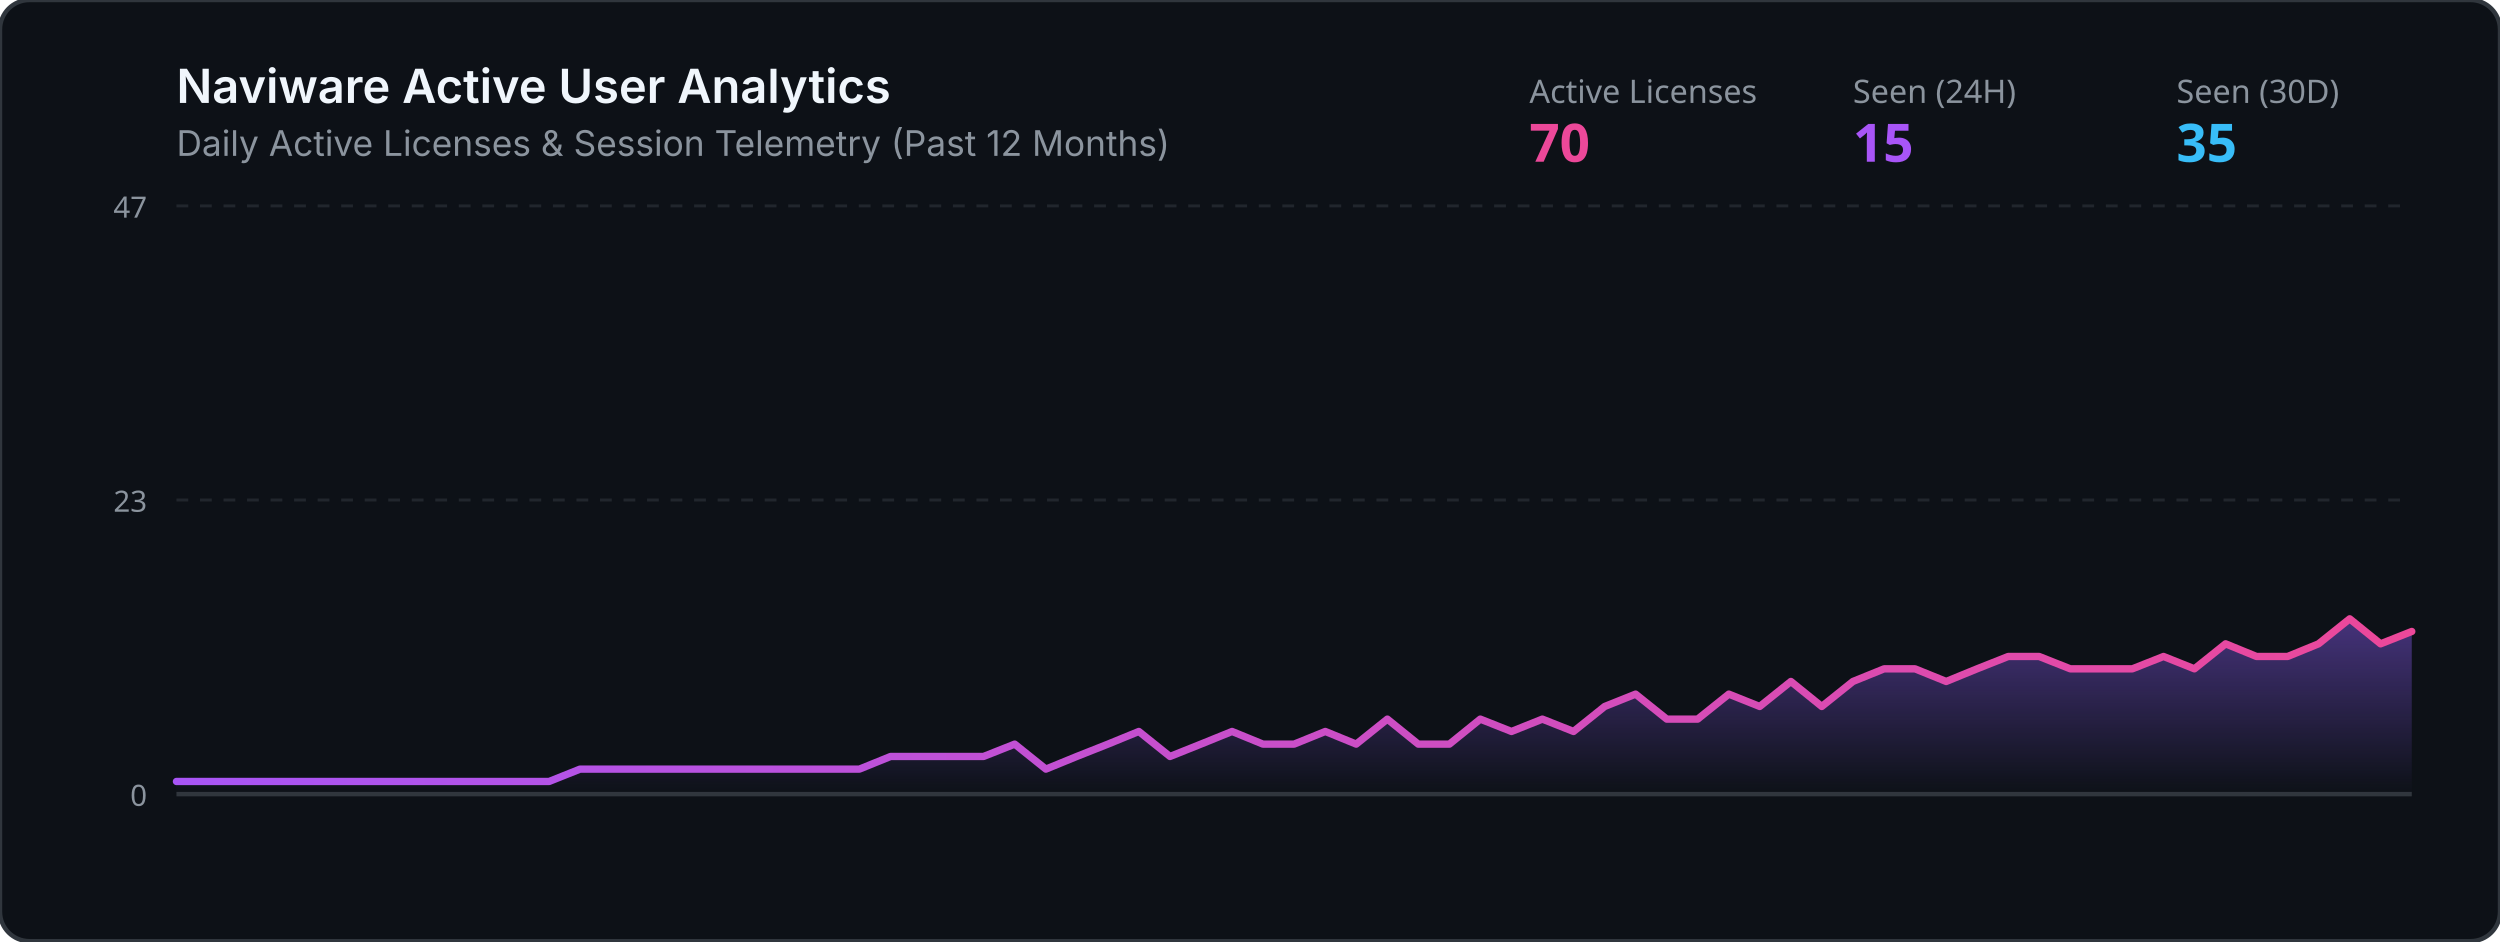
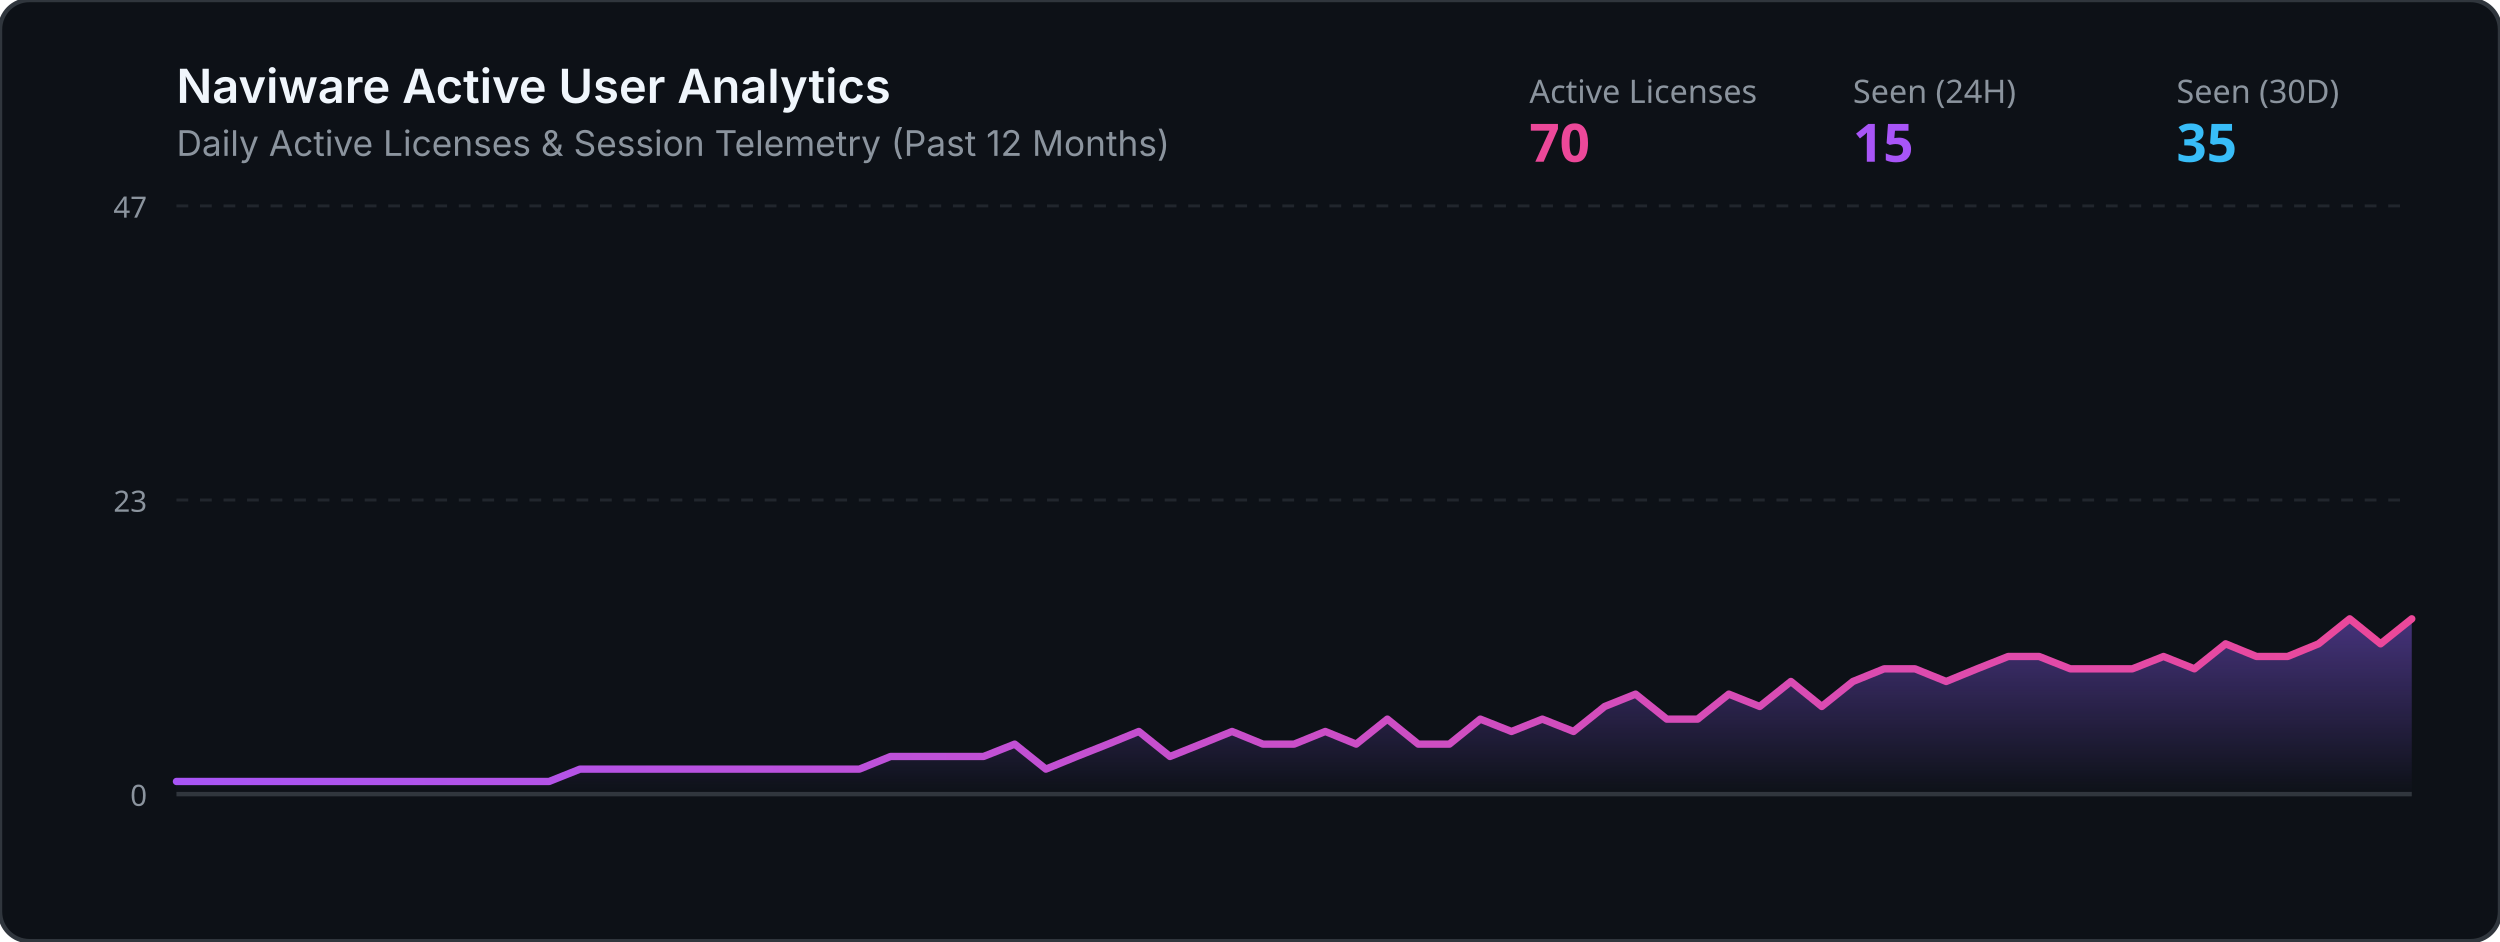
<svg xmlns="http://www.w3.org/2000/svg" viewBox="0 0 850 320" width="100%" height="320">
  <defs>
    <linearGradient id="grad" x1="0%" y1="0%" x2="0%" y2="100%">
      <stop offset="0%" stop-color="#8b5cf6" stop-opacity="0.45" />
      <stop offset="100%" stop-color="#8b5cf6" stop-opacity="0.0" />
    </linearGradient>
    <linearGradient id="lineGrad" x1="0%" y1="0%" x2="100%" y2="0%">
      <stop offset="0%" stop-color="#a855f7" />
      <stop offset="100%" stop-color="#ec4899" />
    </linearGradient>
  </defs>
  <rect width="850" height="320" rx="10" fill="#0d1117" stroke="#30363d" stroke-width="1.5" />
  <text x="60" y="35" fill="#f0f6fc" font-family="-apple-system,BlinkMacSystemFont,Segoe UI,sans-serif" font-size="16" font-weight="600">Naviware Active User Analytics</text>
  <text x="60" y="53" fill="#8b949e" font-family="-apple-system,BlinkMacSystemFont,Segoe UI,sans-serif" font-size="12">Daily Active Licenses &amp; Session Telemetry (Past 12 Months)</text>
  <text x="520" y="35" fill="#8b949e" font-family="sans-serif" font-size="11">Active Licenses</text>
  <text x="520" y="55" fill="#ec4899" font-family="sans-serif" font-size="18" font-weight="bold">70</text>
  <text x="630" y="35" fill="#8b949e" font-family="sans-serif" font-size="11">Seen (24H)</text>
  <text x="630" y="55" fill="#a855f7" font-family="sans-serif" font-size="18" font-weight="bold">15</text>
  <text x="740" y="35" fill="#8b949e" font-family="sans-serif" font-size="11">Seen (30D)</text>
  <text x="740" y="55" fill="#38bdf8" font-family="sans-serif" font-size="18" font-weight="bold">35</text>
  <line x1="60" y1="70" x2="820" y2="70" stroke="#21262d" stroke-width="1" stroke-dasharray="4" />
  <line x1="60" y1="170.0" x2="820" y2="170.0" stroke="#21262d" stroke-width="1" stroke-dasharray="4" />
  <line x1="60" y1="270" x2="820" y2="270" stroke="#30363d" stroke-width="1.5" />
  <text x="50" y="74" fill="#8b949e" font-family="sans-serif" font-size="10" text-anchor="end">47</text>
  <text x="50" y="174.0" fill="#8b949e" font-family="sans-serif" font-size="10" text-anchor="end">23</text>
  <text x="50" y="274" fill="#8b949e" font-family="sans-serif" font-size="10" text-anchor="end">0</text>
-   <polygon points="60,270 60.0,265.7 70.6,265.7 81.1,265.7 91.7,265.7 102.2,265.7 112.8,265.7 123.3,265.7 133.9,265.7 144.4,265.7 155.0,265.7 165.6,265.7 176.1,265.7 186.7,265.7 197.2,261.5 207.8,261.5 218.3,261.5 228.9,261.5 239.4,261.5 250.0,261.5 260.6,261.5 271.1,261.5 281.7,261.5 292.2,261.5 302.8,257.2 313.3,257.2 323.9,257.2 334.4,257.2 345.0,253.0 355.6,261.5 366.1,257.2 376.7,253.0 387.2,248.7 397.8,257.2 408.3,253.0 418.9,248.7 429.4,253.0 440.0,253.0 450.6,248.7 461.1,253.0 471.7,244.5 482.2,253.0 492.8,253.0 503.3,244.5 513.9,248.7 524.4,244.5 535.0,248.7 545.6,240.2 556.1,236.0 566.7,244.5 577.2,244.5 587.8,236.0 598.3,240.2 608.9,231.7 619.4,240.2 630.0,231.7 640.6,227.4 651.1,227.4 661.7,231.7 672.2,227.4 682.8,223.2 693.3,223.2 703.9,227.4 714.4,227.4 725.0,227.4 735.6,223.2 746.1,227.4 756.7,218.9 767.2,223.2 777.8,223.2 788.3,218.9 798.9,210.4 809.4,218.9 820.0,214.7 820,270" fill="url(#grad)" />
-   <polyline points="60.0,265.7 70.6,265.7 81.1,265.7 91.7,265.7 102.2,265.7 112.8,265.7 123.3,265.7 133.9,265.7 144.4,265.7 155.0,265.7 165.6,265.7 176.1,265.7 186.7,265.7 197.2,261.5 207.8,261.5 218.3,261.5 228.9,261.5 239.4,261.5 250.0,261.5 260.6,261.5 271.1,261.5 281.7,261.5 292.2,261.5 302.8,257.2 313.3,257.2 323.9,257.2 334.4,257.2 345.0,253.0 355.6,261.5 366.1,257.2 376.7,253.0 387.2,248.7 397.8,257.2 408.3,253.0 418.9,248.7 429.4,253.0 440.0,253.0 450.6,248.7 461.1,253.0 471.7,244.5 482.2,253.0 492.8,253.0 503.3,244.5 513.9,248.7 524.4,244.5 535.0,248.7 545.6,240.2 556.1,236.0 566.7,244.5 577.2,244.5 587.8,236.0 598.3,240.2 608.9,231.7 619.4,240.2 630.0,231.7 640.6,227.4 651.1,227.4 661.7,231.7 672.2,227.4 682.8,223.2 693.3,223.2 703.9,227.4 714.4,227.4 725.0,227.4 735.6,223.2 746.1,227.4 756.7,218.9 767.2,223.2 777.8,223.2 788.3,218.9 798.9,210.4 809.4,218.9 820.0,214.7" fill="none" stroke="url(#lineGrad)" stroke-width="2.5" stroke-linecap="round" stroke-linejoin="round" />
+   <polygon points="60,270 60.0,265.7 70.6,265.7 81.1,265.7 91.7,265.7 102.2,265.7 112.8,265.7 123.3,265.7 133.9,265.7 144.4,265.7 155.0,265.7 165.6,265.7 176.1,265.7 186.7,265.7 197.2,261.5 207.8,261.5 218.3,261.5 228.9,261.5 239.4,261.5 250.0,261.5 260.6,261.5 271.1,261.5 281.7,261.5 292.2,261.5 302.8,257.2 313.3,257.2 323.9,257.2 334.4,257.2 345.0,253.0 355.6,261.5 366.1,257.2 376.7,253.0 387.2,248.7 397.8,257.2 408.3,253.0 418.9,248.7 429.4,253.0 440.0,253.0 450.6,248.7 461.1,253.0 471.7,244.5 482.2,253.0 492.8,253.0 503.3,244.5 513.9,248.7 524.4,244.5 535.0,248.7 545.6,240.2 556.1,236.0 566.7,244.5 577.2,244.5 587.8,236.0 598.3,240.2 608.9,231.7 619.4,240.2 630.0,231.7 640.6,227.4 651.1,227.4 661.7,231.7 672.2,227.4 682.8,223.2 693.3,223.2 703.9,227.4 714.4,227.4 725.0,227.4 735.6,223.2 746.1,227.4 756.7,218.9 767.2,223.2 777.8,223.2 788.3,218.9 798.9,210.4 809.4,218.9 820.0,210.4 820,270" fill="url(#grad)" />
+   <polyline points="60.0,265.7 70.6,265.7 81.1,265.7 91.7,265.7 102.2,265.7 112.8,265.7 123.3,265.7 133.9,265.7 144.4,265.7 155.0,265.7 165.6,265.7 176.1,265.7 186.7,265.7 197.2,261.5 207.8,261.5 218.3,261.5 228.9,261.5 239.4,261.5 250.0,261.5 260.6,261.5 271.1,261.5 281.7,261.5 292.2,261.5 302.8,257.2 313.3,257.2 323.9,257.2 334.4,257.2 345.0,253.0 355.6,261.5 366.1,257.2 376.7,253.0 387.2,248.7 397.8,257.2 408.3,253.0 418.9,248.7 429.4,253.0 440.0,253.0 450.6,248.7 461.1,253.0 471.7,244.5 482.2,253.0 492.8,253.0 503.3,244.5 513.9,248.7 524.4,244.5 535.0,248.7 545.6,240.2 556.1,236.0 566.7,244.5 577.2,244.5 587.8,236.0 598.3,240.2 608.9,231.7 619.4,240.2 630.0,231.7 640.6,227.4 651.1,227.4 661.7,231.7 672.2,227.4 682.8,223.2 693.3,223.2 703.9,227.4 714.4,227.4 725.0,227.4 735.6,223.2 746.1,227.4 756.7,218.9 767.2,223.2 777.8,223.2 788.3,218.9 798.9,210.4 809.4,218.9 820.0,210.4" fill="none" stroke="url(#lineGrad)" stroke-width="2.5" stroke-linecap="round" stroke-linejoin="round" />
</svg>
